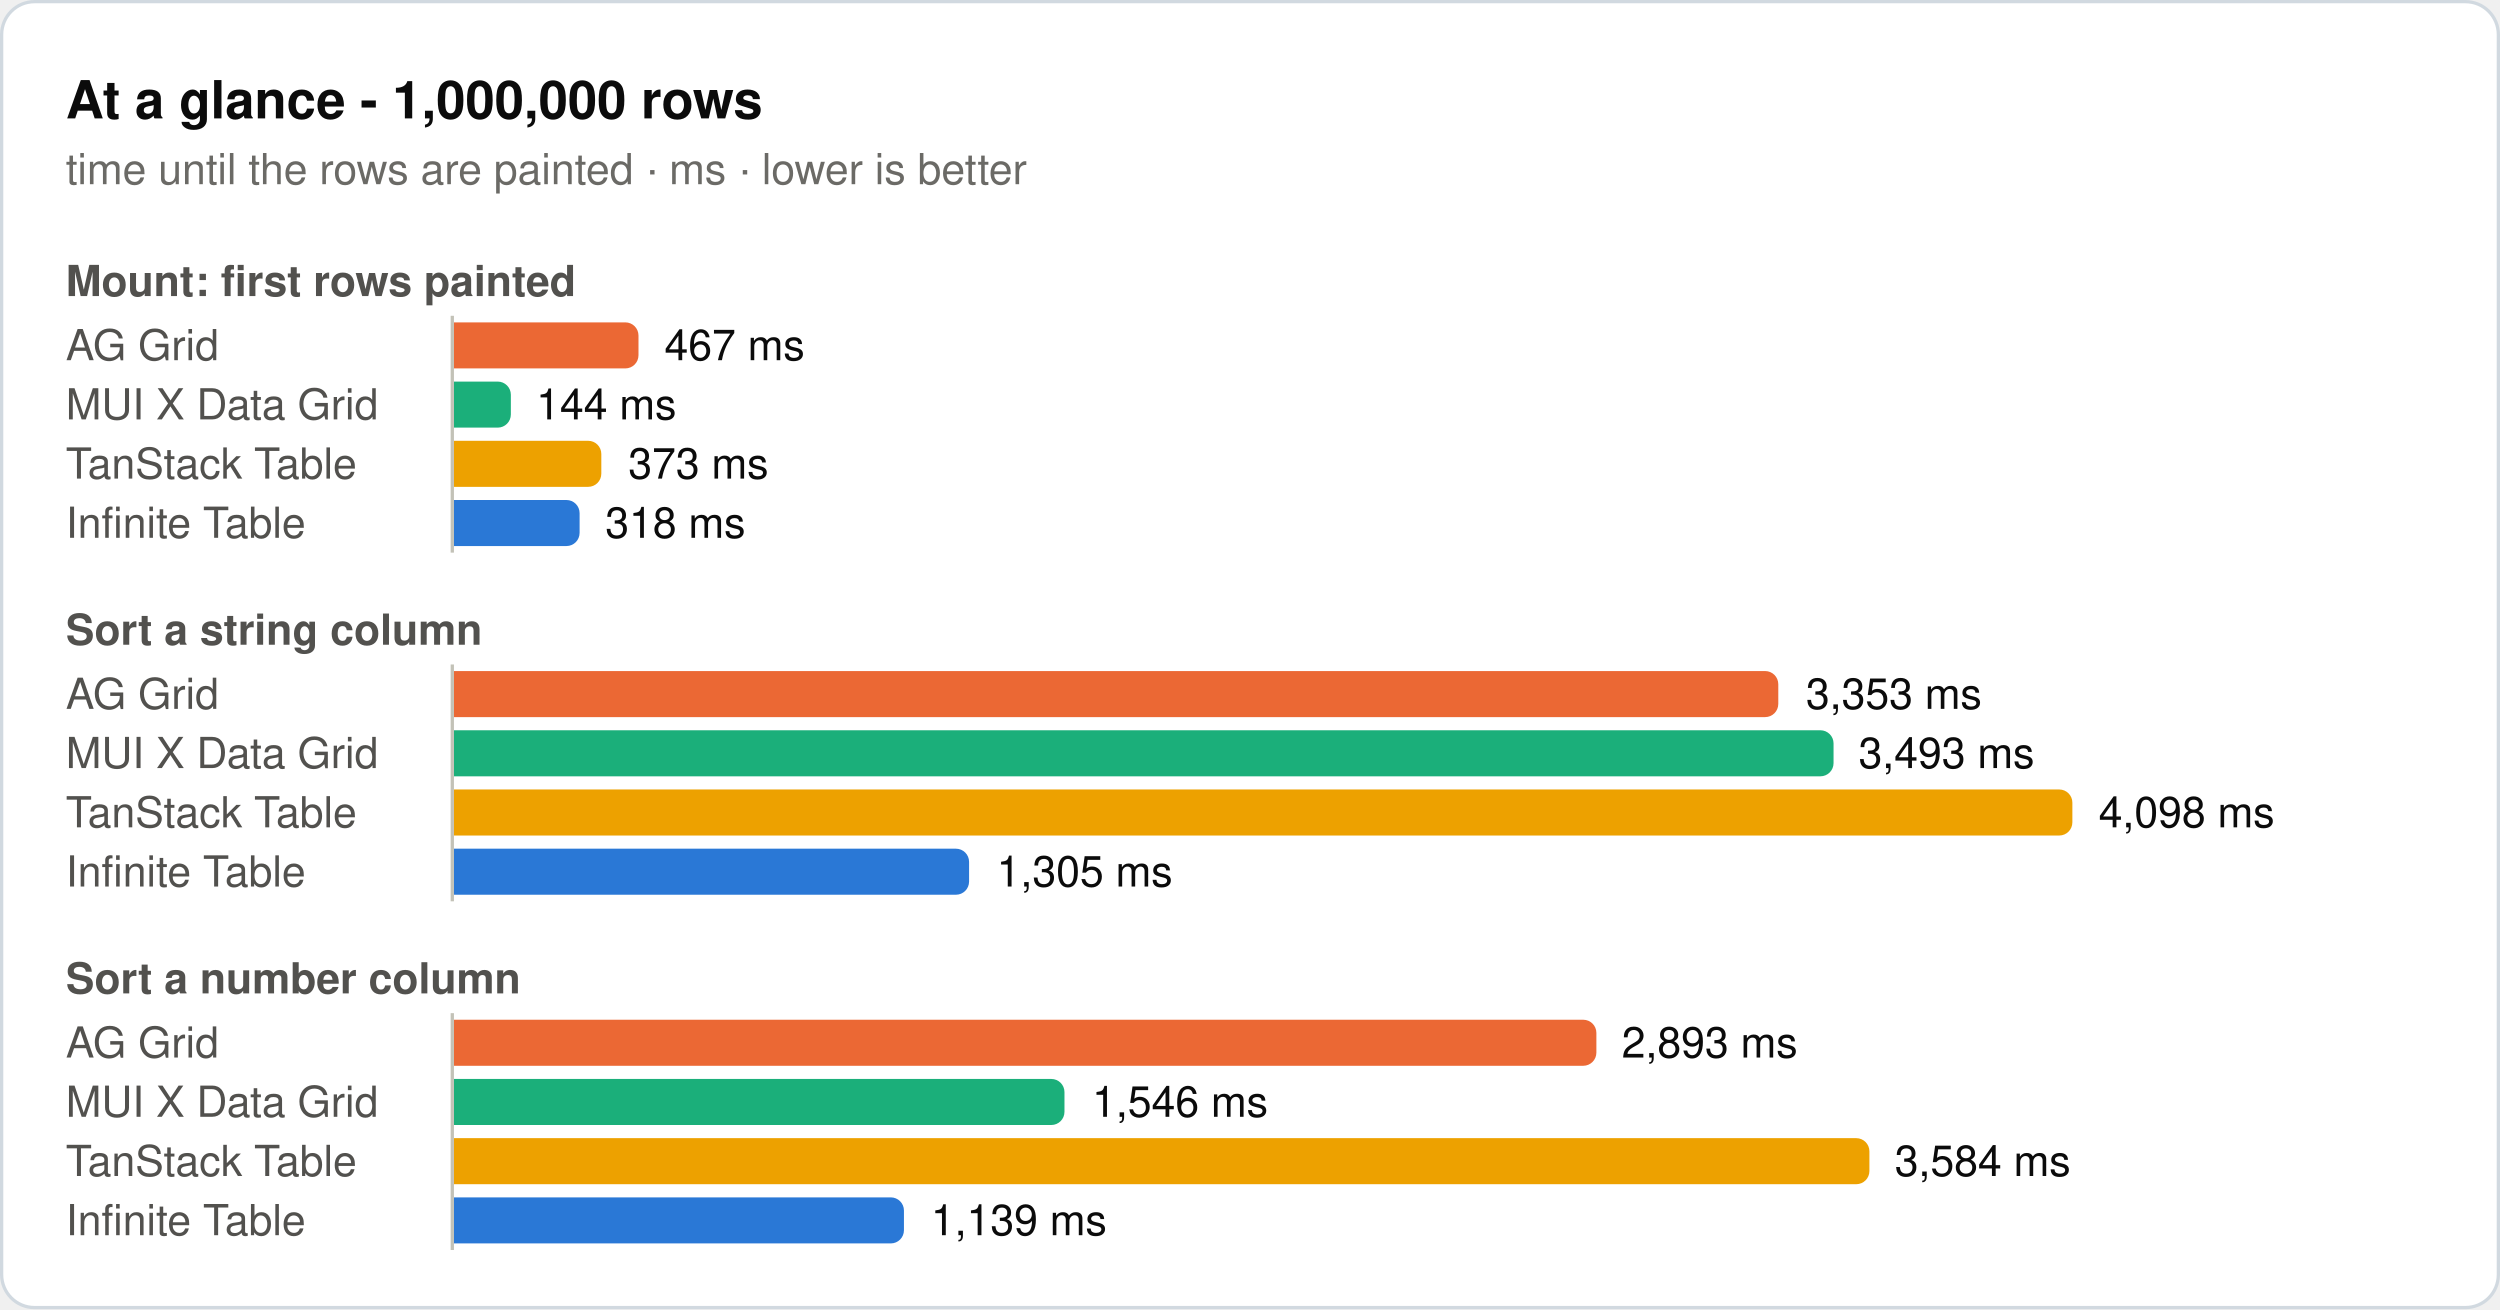
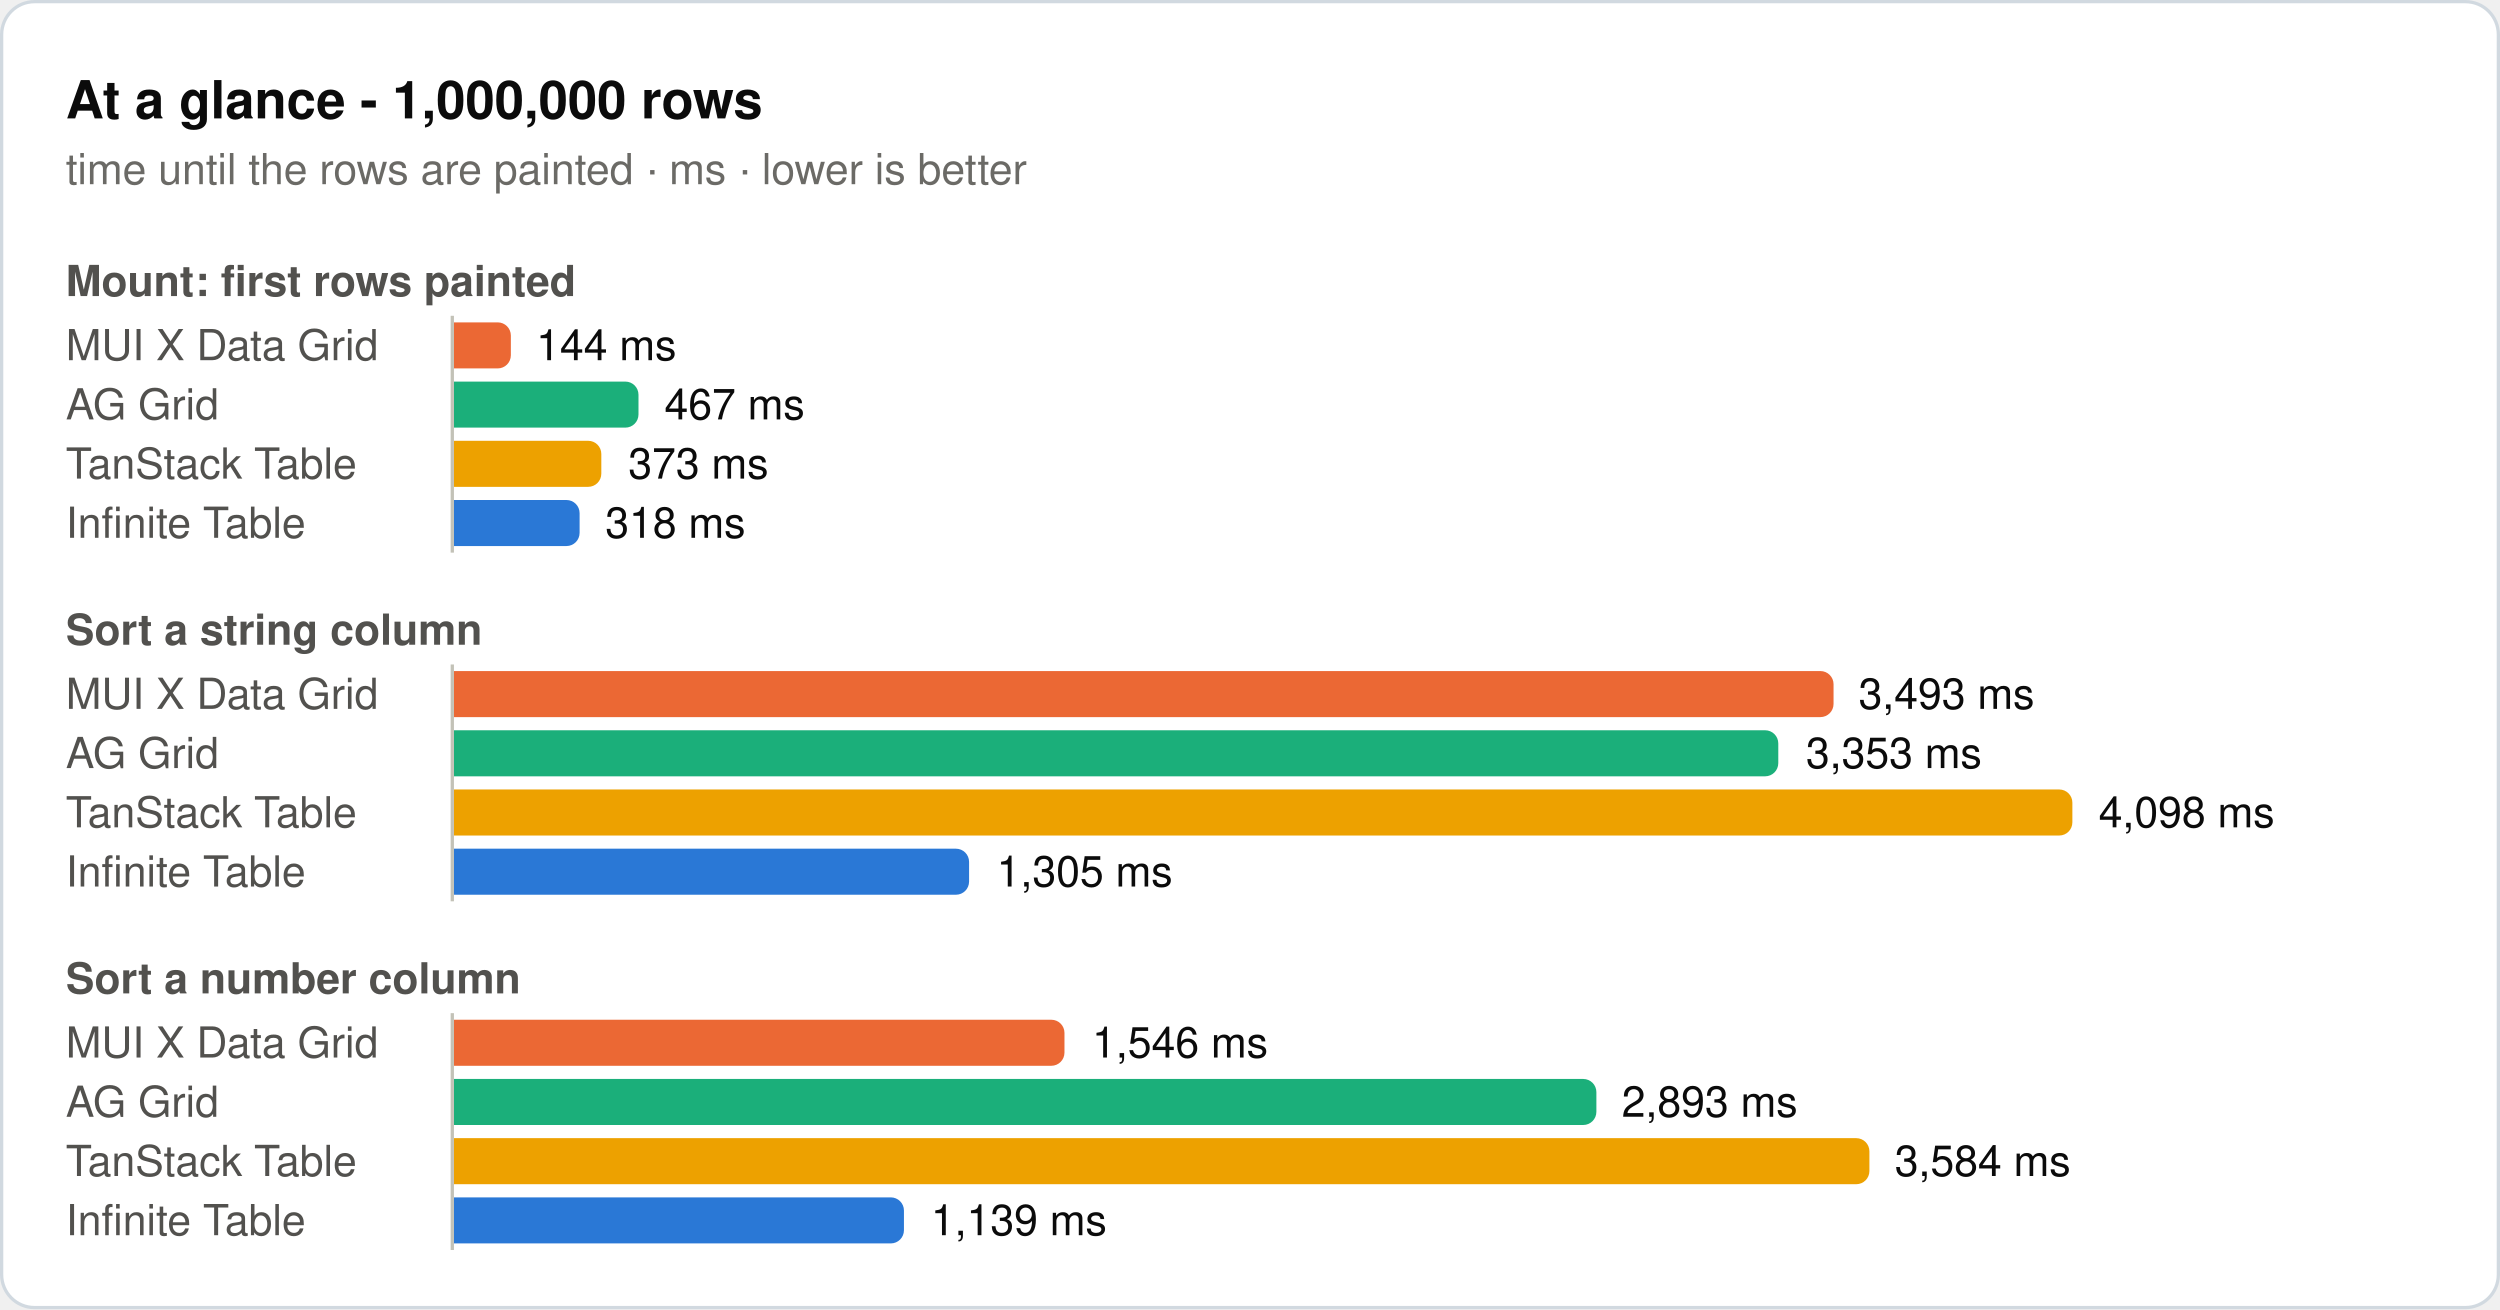
<svg xmlns="http://www.w3.org/2000/svg" width="760" height="398" viewBox="0 0 760 398" role="img">
  <rect x="0.5" y="0.5" width="759" height="397" rx="10" fill="#ffffff" stroke="#d1d9e0" />
  <text x="20" y="36" font-family="system-ui, -apple-system, 'Segoe UI', Helvetica, Arial, sans-serif" font-size="16" font-weight="600" fill="#0b0b0b">At a glance - 1,000,000 rows</text>
  <text x="20" y="56" font-family="system-ui, -apple-system, 'Segoe UI', Helvetica, Arial, sans-serif" font-size="13" fill="#6b6a66">time until the rows are painted · ms · lower is better</text>
  <text x="20" y="90" font-family="system-ui, -apple-system, 'Segoe UI', Helvetica, Arial, sans-serif" font-size="13" font-weight="600" fill="#52514e">Mount: first rows painted</text>
-   <text x="20" y="109.5" font-family="system-ui, -apple-system, 'Segoe UI', Helvetica, Arial, sans-serif" font-size="13" fill="#52514e">AG Grid</text>
-   <path d="M138,98H190.1a4,4 0 0 1 4,4V108a4,4 0 0 1 -4,4H138Z" fill="#eb6834" />
-   <text x="202" y="109.5" font-family="system-ui, -apple-system, 'Segoe UI', Helvetica, Arial, sans-serif" font-size="13" fill="#0b0b0b">467 ms</text>
-   <text x="20" y="127.5" font-family="system-ui, -apple-system, 'Segoe UI', Helvetica, Arial, sans-serif" font-size="13" fill="#52514e">MUI X Data Grid</text>
-   <path d="M138,116H151.3a4,4 0 0 1 4,4V126a4,4 0 0 1 -4,4H138Z" fill="#1baf7a" />
-   <text x="163" y="127.5" font-family="system-ui, -apple-system, 'Segoe UI', Helvetica, Arial, sans-serif" font-size="13" fill="#0b0b0b">144 ms</text>
+   <text x="20" y="109.5" font-family="system-ui, -apple-system, 'Segoe UI', Helvetica, Arial, sans-serif" font-size="13" fill="#52514e">MUI X Data Grid</text>
+   <path d="M138,98H151.3a4,4 0 0 1 4,4V108a4,4 0 0 1 -4,4H138Z" fill="#eb6834" />
+   <text x="163" y="109.5" font-family="system-ui, -apple-system, 'Segoe UI', Helvetica, Arial, sans-serif" font-size="13" fill="#0b0b0b">144 ms</text>
+   <text x="20" y="127.5" font-family="system-ui, -apple-system, 'Segoe UI', Helvetica, Arial, sans-serif" font-size="13" fill="#52514e">AG Grid</text>
+   <path d="M138,116H190.1a4,4 0 0 1 4,4V126a4,4 0 0 1 -4,4H138Z" fill="#1baf7a" />
+   <text x="202" y="127.5" font-family="system-ui, -apple-system, 'Segoe UI', Helvetica, Arial, sans-serif" font-size="13" fill="#0b0b0b">467 ms</text>
  <text x="20" y="145.5" font-family="system-ui, -apple-system, 'Segoe UI', Helvetica, Arial, sans-serif" font-size="13" fill="#52514e">TanStack Table</text>
  <path d="M138,134H178.8a4,4 0 0 1 4,4V144a4,4 0 0 1 -4,4H138Z" fill="#eda100" />
  <text x="191" y="145.5" font-family="system-ui, -apple-system, 'Segoe UI', Helvetica, Arial, sans-serif" font-size="13" fill="#0b0b0b">373 ms</text>
  <text x="20" y="163.5" font-family="system-ui, -apple-system, 'Segoe UI', Helvetica, Arial, sans-serif" font-size="13" fill="#52514e">Infinite Table</text>
  <path d="M138,152H172.2a4,4 0 0 1 4,4V162a4,4 0 0 1 -4,4H138Z" fill="#2a78d6" />
  <text x="184" y="163.5" font-family="system-ui, -apple-system, 'Segoe UI', Helvetica, Arial, sans-serif" font-size="13" fill="#0b0b0b">318 ms</text>
  <line x1="137.5" y1="96" x2="137.5" y2="168" stroke="#c3c2b7" stroke-width="1" />
  <text x="20" y="196" font-family="system-ui, -apple-system, 'Segoe UI', Helvetica, Arial, sans-serif" font-size="13" font-weight="600" fill="#52514e">Sort a string column</text>
-   <text x="20" y="215.5" font-family="system-ui, -apple-system, 'Segoe UI', Helvetica, Arial, sans-serif" font-size="13" fill="#52514e">AG Grid</text>
-   <path d="M138,204H536.6a4,4 0 0 1 4,4V214a4,4 0 0 1 -4,4H138Z" fill="#eb6834" />
-   <text x="549" y="215.5" font-family="system-ui, -apple-system, 'Segoe UI', Helvetica, Arial, sans-serif" font-size="13" fill="#0b0b0b">3,353 ms</text>
-   <text x="20" y="233.5" font-family="system-ui, -apple-system, 'Segoe UI', Helvetica, Arial, sans-serif" font-size="13" fill="#52514e">MUI X Data Grid</text>
-   <path d="M138,222H553.4a4,4 0 0 1 4,4V232a4,4 0 0 1 -4,4H138Z" fill="#1baf7a" />
-   <text x="565" y="233.5" font-family="system-ui, -apple-system, 'Segoe UI', Helvetica, Arial, sans-serif" font-size="13" fill="#0b0b0b">3,493 ms</text>
+   <text x="20" y="215.5" font-family="system-ui, -apple-system, 'Segoe UI', Helvetica, Arial, sans-serif" font-size="13" fill="#52514e">MUI X Data Grid</text>
+   <path d="M138,204H553.4a4,4 0 0 1 4,4V214a4,4 0 0 1 -4,4H138Z" fill="#eb6834" />
+   <text x="565" y="215.5" font-family="system-ui, -apple-system, 'Segoe UI', Helvetica, Arial, sans-serif" font-size="13" fill="#0b0b0b">3,493 ms</text>
+   <text x="20" y="233.5" font-family="system-ui, -apple-system, 'Segoe UI', Helvetica, Arial, sans-serif" font-size="13" fill="#52514e">AG Grid</text>
+   <path d="M138,222H536.6a4,4 0 0 1 4,4V232a4,4 0 0 1 -4,4H138Z" fill="#1baf7a" />
+   <text x="549" y="233.5" font-family="system-ui, -apple-system, 'Segoe UI', Helvetica, Arial, sans-serif" font-size="13" fill="#0b0b0b">3,353 ms</text>
  <text x="20" y="251.5" font-family="system-ui, -apple-system, 'Segoe UI', Helvetica, Arial, sans-serif" font-size="13" fill="#52514e">TanStack Table</text>
  <path d="M138,240H626a4,4 0 0 1 4,4V250a4,4 0 0 1 -4,4H138Z" fill="#eda100" />
  <text x="638" y="251.5" font-family="system-ui, -apple-system, 'Segoe UI', Helvetica, Arial, sans-serif" font-size="13" fill="#0b0b0b">4,098 ms</text>
  <text x="20" y="269.5" font-family="system-ui, -apple-system, 'Segoe UI', Helvetica, Arial, sans-serif" font-size="13" fill="#52514e">Infinite Table</text>
  <path d="M138,258H290.6a4,4 0 0 1 4,4V268a4,4 0 0 1 -4,4H138Z" fill="#2a78d6" />
  <text x="303" y="269.5" font-family="system-ui, -apple-system, 'Segoe UI', Helvetica, Arial, sans-serif" font-size="13" fill="#0b0b0b">1,305 ms</text>
  <line x1="137.5" y1="202" x2="137.5" y2="274" stroke="#c3c2b7" stroke-width="1" />
  <text x="20" y="302" font-family="system-ui, -apple-system, 'Segoe UI', Helvetica, Arial, sans-serif" font-size="13" font-weight="600" fill="#52514e">Sort a number column</text>
-   <text x="20" y="321.5" font-family="system-ui, -apple-system, 'Segoe UI', Helvetica, Arial, sans-serif" font-size="13" fill="#52514e">AG Grid</text>
-   <path d="M138,310H481.3a4,4 0 0 1 4,4V320a4,4 0 0 1 -4,4H138Z" fill="#eb6834" />
-   <text x="493" y="321.5" font-family="system-ui, -apple-system, 'Segoe UI', Helvetica, Arial, sans-serif" font-size="13" fill="#0b0b0b">2,893 ms</text>
-   <text x="20" y="339.5" font-family="system-ui, -apple-system, 'Segoe UI', Helvetica, Arial, sans-serif" font-size="13" fill="#52514e">MUI X Data Grid</text>
-   <path d="M138,328H319.6a4,4 0 0 1 4,4V338a4,4 0 0 1 -4,4H138Z" fill="#1baf7a" />
-   <text x="332" y="339.5" font-family="system-ui, -apple-system, 'Segoe UI', Helvetica, Arial, sans-serif" font-size="13" fill="#0b0b0b">1,546 ms</text>
+   <text x="20" y="321.5" font-family="system-ui, -apple-system, 'Segoe UI', Helvetica, Arial, sans-serif" font-size="13" fill="#52514e">MUI X Data Grid</text>
+   <path d="M138,310H319.6a4,4 0 0 1 4,4V320a4,4 0 0 1 -4,4H138Z" fill="#eb6834" />
+   <text x="332" y="321.5" font-family="system-ui, -apple-system, 'Segoe UI', Helvetica, Arial, sans-serif" font-size="13" fill="#0b0b0b">1,546 ms</text>
+   <text x="20" y="339.5" font-family="system-ui, -apple-system, 'Segoe UI', Helvetica, Arial, sans-serif" font-size="13" fill="#52514e">AG Grid</text>
+   <path d="M138,328H481.3a4,4 0 0 1 4,4V338a4,4 0 0 1 -4,4H138Z" fill="#1baf7a" />
+   <text x="493" y="339.5" font-family="system-ui, -apple-system, 'Segoe UI', Helvetica, Arial, sans-serif" font-size="13" fill="#0b0b0b">2,893 ms</text>
  <text x="20" y="357.5" font-family="system-ui, -apple-system, 'Segoe UI', Helvetica, Arial, sans-serif" font-size="13" fill="#52514e">TanStack Table</text>
  <path d="M138,346H564.3a4,4 0 0 1 4,4V356a4,4 0 0 1 -4,4H138Z" fill="#eda100" />
  <text x="576" y="357.5" font-family="system-ui, -apple-system, 'Segoe UI', Helvetica, Arial, sans-serif" font-size="13" fill="#0b0b0b">3,584 ms</text>
  <text x="20" y="375.5" font-family="system-ui, -apple-system, 'Segoe UI', Helvetica, Arial, sans-serif" font-size="13" fill="#52514e">Infinite Table</text>
  <path d="M138,364H270.8a4,4 0 0 1 4,4V374a4,4 0 0 1 -4,4H138Z" fill="#2a78d6" />
  <text x="283" y="375.5" font-family="system-ui, -apple-system, 'Segoe UI', Helvetica, Arial, sans-serif" font-size="13" fill="#0b0b0b">1,139 ms</text>
  <line x1="137.5" y1="308" x2="137.5" y2="380" stroke="#c3c2b7" stroke-width="1" />
</svg>
